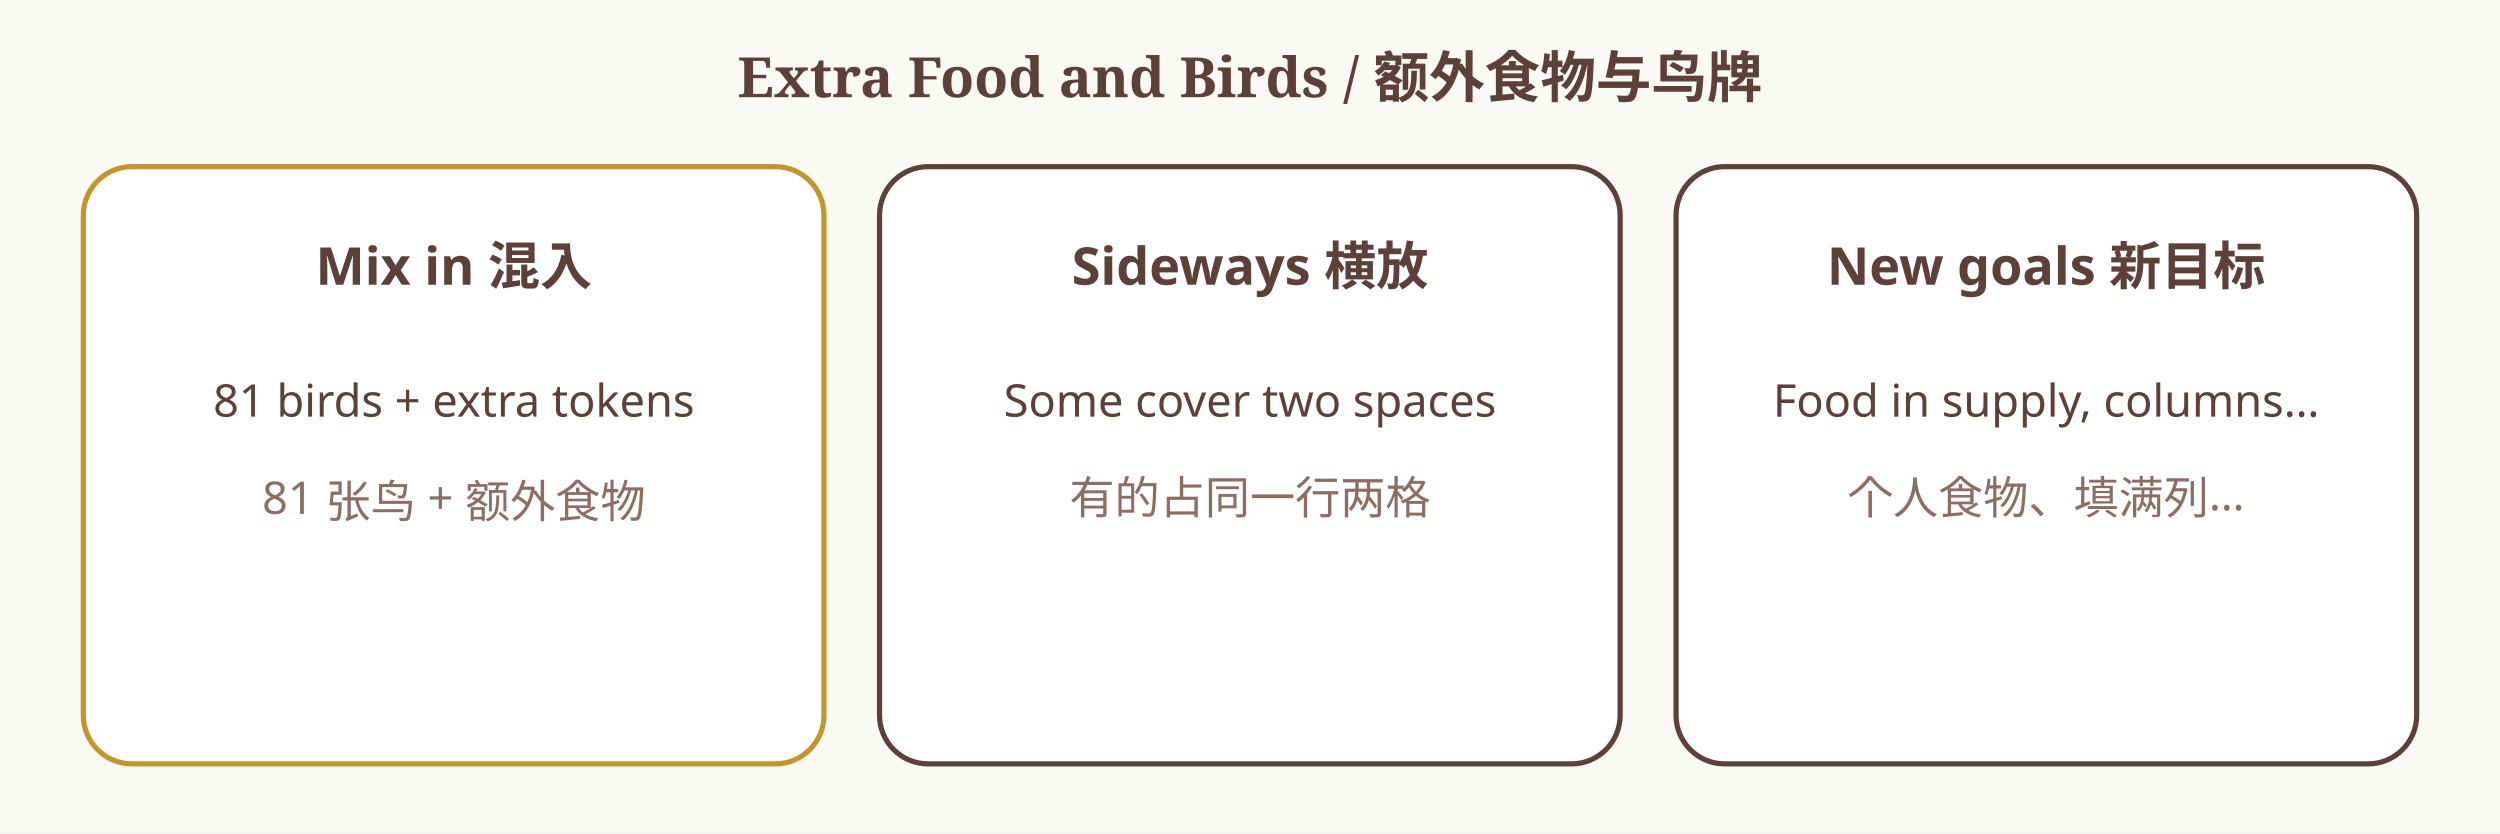
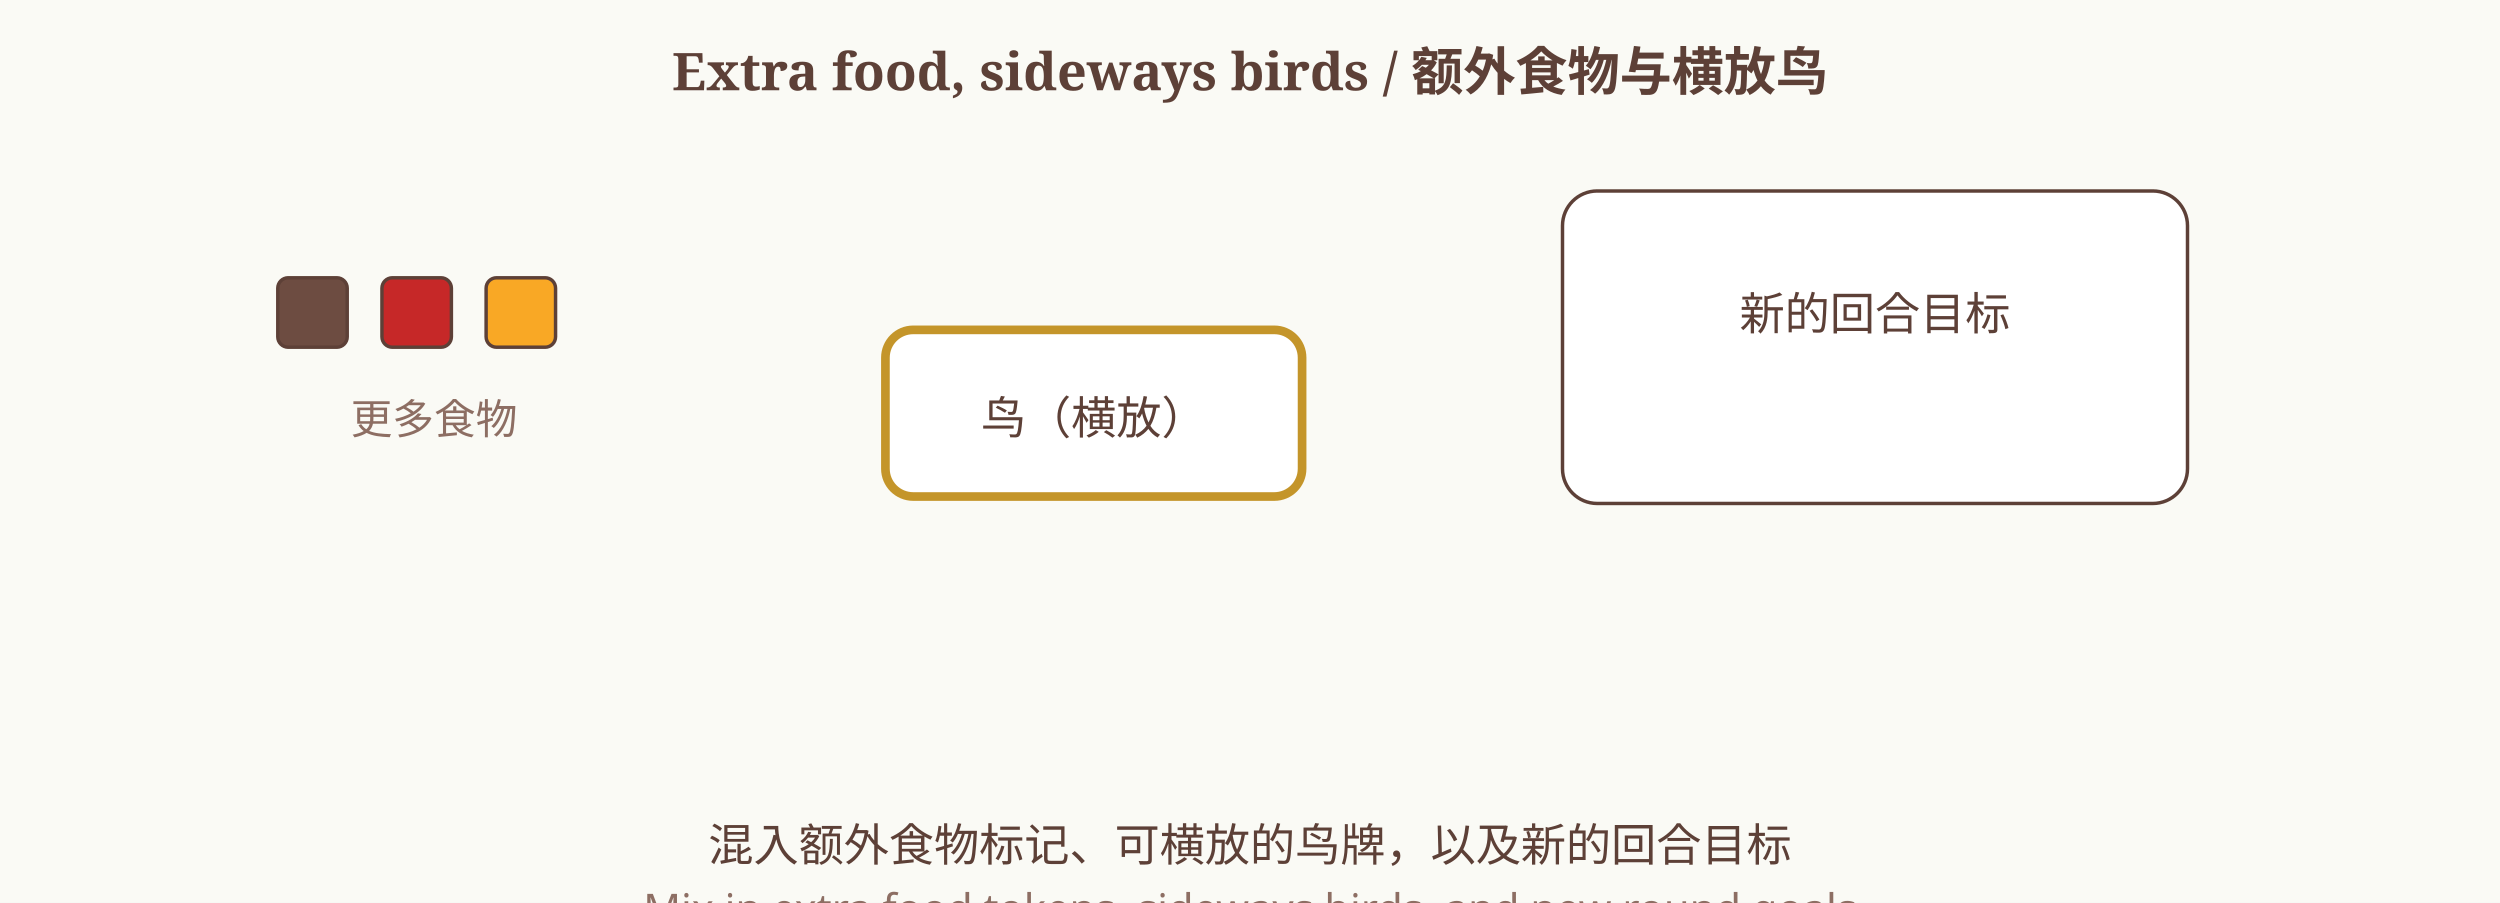
- <svg xmlns="http://www.w3.org/2000/svg" viewBox="0 0 720 240" role="img">
-   <rect width="720" height="240" fill="#FAFAF5" />
-   <text x="360" y="28" text-anchor="middle" font-family="Georgia, serif" font-size="16" fill="#5D4037" font-weight="700">Extra Food and Birds / 额外食物与鸟牌</text>
-   <g font-family="'PingFang SC', 'Hiragino Sans GB', 'Microsoft YaHei', sans-serif" font-size="13" text-anchor="middle">
-     <rect x="24.0" y="48" width="213.3" height="172" rx="14" fill="#fff" stroke="#C4952A" stroke-width="1.5" />
-     <text x="130.7" y="82" fill="#5D4037" font-weight="700" font-size="15">Mix in 混入</text>
-     <text x="130.7" y="120" fill="#5D4037">81 birds + extra tokens</text>
-     <text x="130.7" y="148" fill="#8D6E63">81 张鸟 + 额外食物</text>
-     <rect x="253.3" y="48" width="213.3" height="172" rx="14" fill="#fff" stroke="#5D4037" stroke-width="1.5" />
-     <text x="360.0" y="82" fill="#5D4037" font-weight="700" font-size="15">Sideways 横放</text>
-     <text x="360.0" y="120" fill="#5D4037">Some cover two spaces</text>
-     <text x="360.0" y="148" fill="#8D6E63">有的占同一行两格</text>
-     <rect x="482.7" y="48" width="213.3" height="172" rx="14" fill="#fff" stroke="#5D4037" stroke-width="1.5" />
-     <text x="589.3" y="82" fill="#5D4037" font-weight="700" font-size="15">New goals 新目标</text>
-     <text x="589.3" y="120" fill="#5D4037">Food in supply, columns…</text>
-     <text x="589.3" y="148" fill="#8D6E63">个人食物、填满列…</text>
-   </g>
+ <svg xmlns="http://www.w3.org/2000/svg" viewBox="0 0 720 260" role="img">
+   <rect width="720" height="260" fill="#FAFAF5" />
+   <defs>
+     <marker id="arr" markerWidth="8" markerHeight="8" refX="6" refY="4" orient="auto">
+       <path d="M0 0l8 4-8 4z" fill="#C4952A" />
+     </marker>
+   </defs>
+   <text x="360" y="26" text-anchor="middle" font-family="Georgia, serif" font-size="15" fill="#5D4037" font-weight="700">Extra food, sideways birds / 额外食物与横放鸟</text>
+   <rect x="80" y="80" width="20" height="20" rx="3" fill="#6D4C41" stroke="#5D4037" stroke-width="1" />
+   <rect x="110" y="80" width="20" height="20" rx="3" fill="#C62828" stroke="#5D4037" stroke-width="1" />
+   <rect x="140" y="80" width="20" height="20" rx="3" fill="#F9A825" stroke="#5D4037" stroke-width="1" />
+   <text x="125" y="125" text-anchor="middle" font-family="'PingFang SC', 'Hiragino Sans GB', 'Microsoft YaHei', sans-serif" font-size="12" fill="#8D6E63">更多食物</text>
+   <rect x="255" y="95" width="120" height="48" rx="8" fill="#fff" stroke="#C4952A" stroke-width="2.5" />
+   <text x="315" y="125" text-anchor="middle" font-family="'PingFang SC', 'Hiragino Sans GB', 'Microsoft YaHei', sans-serif" font-size="13" fill="#5D4037">鸟（横放）</text>
+   <rect x="450" y="55" width="180" height="90" rx="10" fill="#fff" stroke="#5D4037" />
+   <text x="540" y="95" text-anchor="middle" font-family="'PingFang SC', 'Hiragino Sans GB', 'Microsoft YaHei', sans-serif" font-size="13" fill="#5D4037">新的回合目标</text>
+   <text x="360" y="248" text-anchor="middle" font-family="'PingFang SC', 'Hiragino Sans GB', 'Microsoft YaHei', sans-serif" font-size="13" fill="#5D4037">混入额外食物标记、可横放的鸟牌，以及新的回合目标</text>
+   <text x="360" y="266" text-anchor="middle" font-family="'PingFang SC', 'Hiragino Sans GB', 'Microsoft YaHei', sans-serif" font-size="12" fill="#8D6E63">Mix in extra food tokens, sideways birds, and new round goals</text>
</svg>
